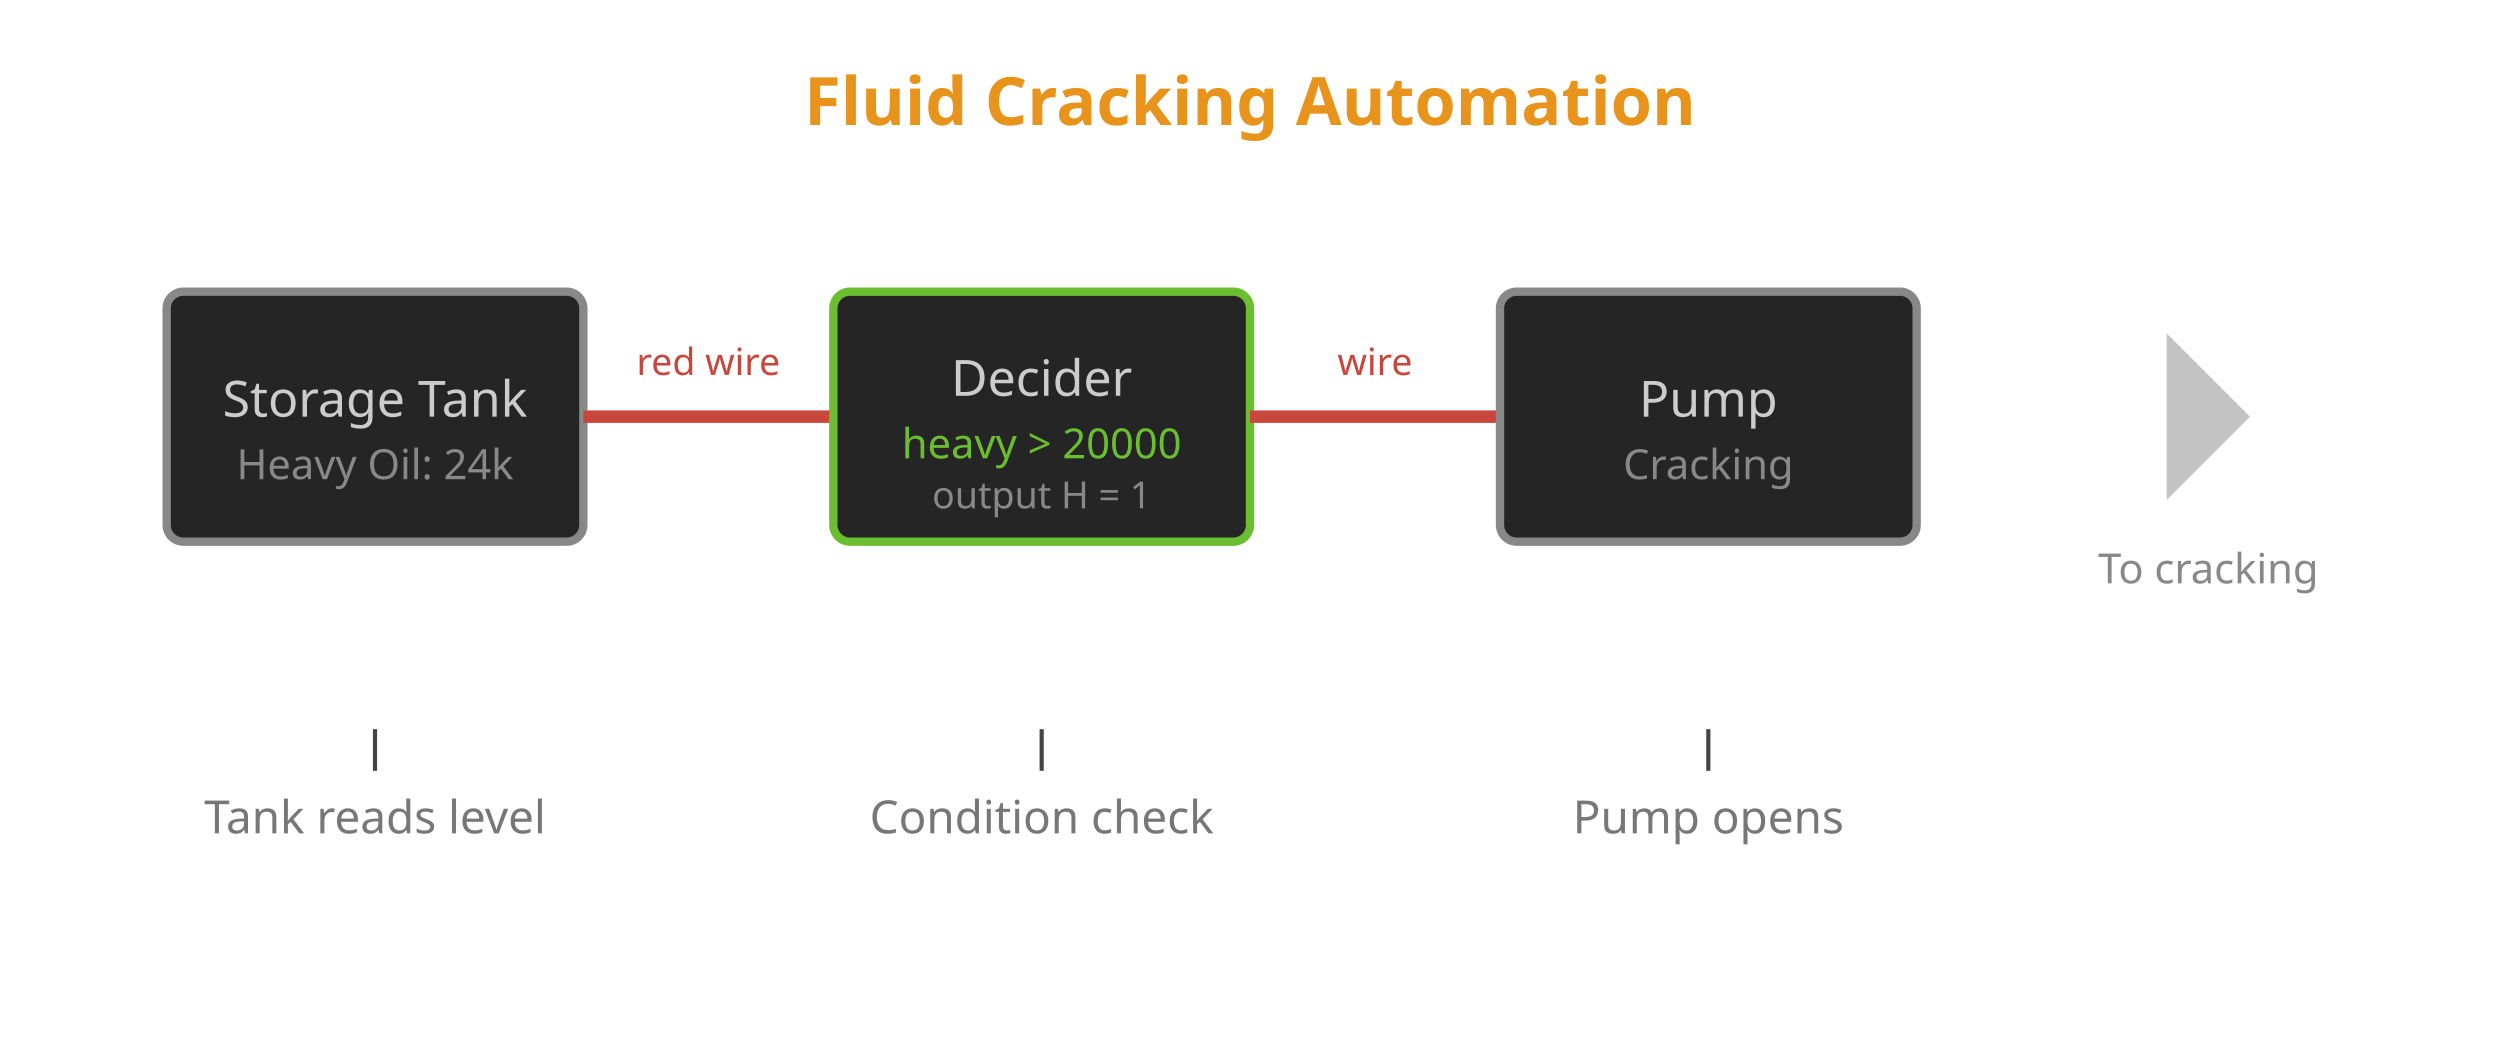
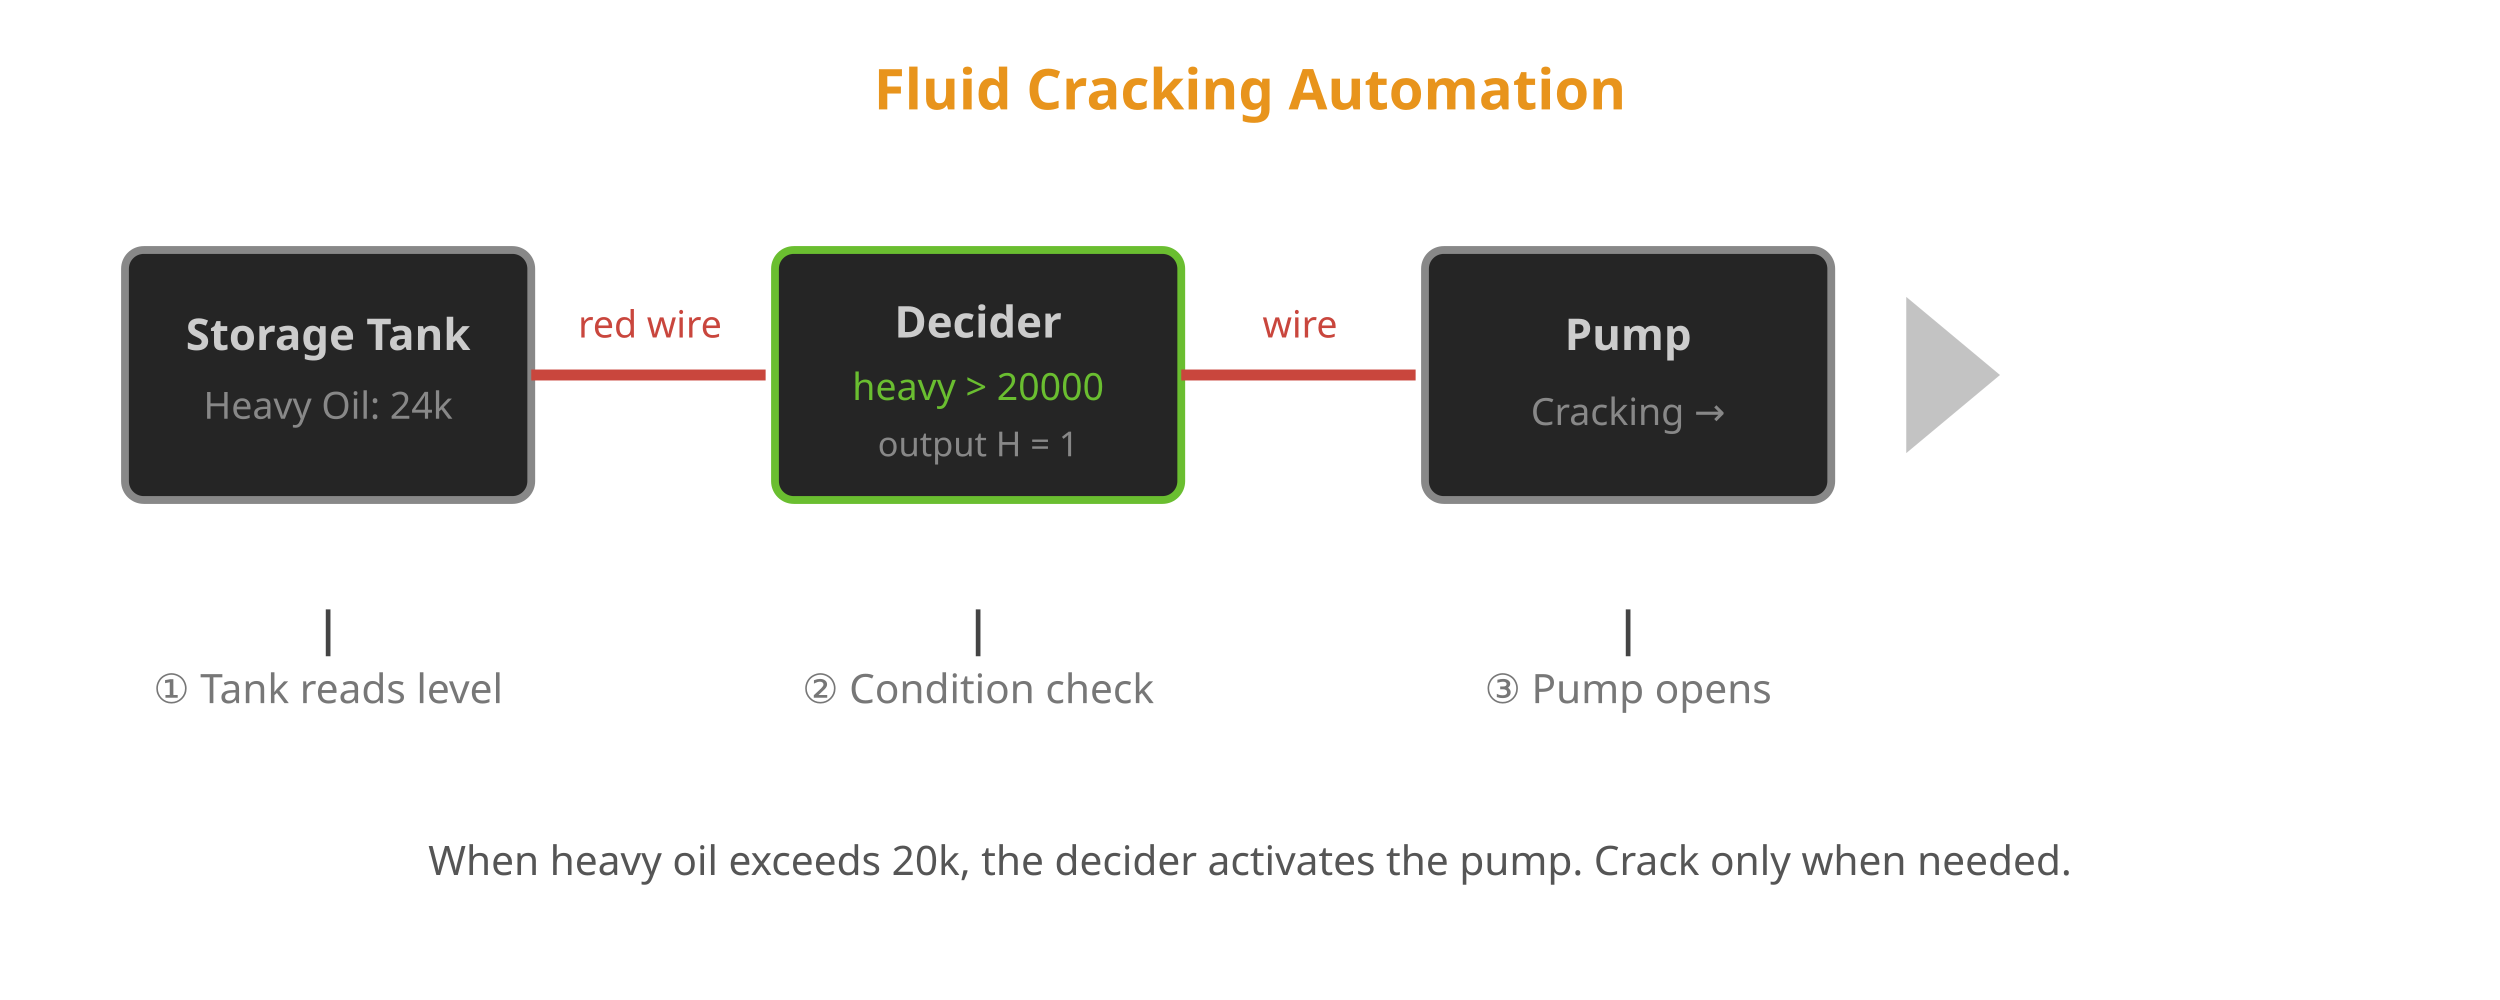
- <svg xmlns="http://www.w3.org/2000/svg" viewBox="0 0 600 250" width="600" height="250" style="background:#111;font-family:system-ui,sans-serif;">
-   <text x="300" y="30" fill="#e8941c" font-size="16" text-anchor="middle" font-weight="bold">Fluid Cracking Automation</text>
-   <rect x="40" y="70" width="100" height="60" rx="4" fill="#252525" stroke="#888" stroke-width="2" />
-   <text x="90" y="100" fill="#ccc" font-size="12" text-anchor="middle">Storage Tank</text>
-   <text x="90" y="115" fill="#888" font-size="10" text-anchor="middle">Heavy Oil: 24k</text>
-   <line x1="140" y1="100" x2="200" y2="100" stroke="#c9463d" stroke-width="3" />
-   <text x="170" y="90" fill="#c9463d" font-size="9" text-anchor="middle">red wire</text>
-   <rect x="200" y="70" width="100" height="60" rx="4" fill="#252525" stroke="#6abe30" stroke-width="2" />
-   <text x="250" y="95" fill="#ccc" font-size="12" text-anchor="middle">Decider</text>
-   <text x="250" y="110" fill="#6abe30" font-size="10" text-anchor="middle">heavy &gt; 20000</text>
-   <text x="250" y="122" fill="#888" font-size="9" text-anchor="middle">output H = 1</text>
-   <line x1="300" y1="100" x2="360" y2="100" stroke="#c9463d" stroke-width="3" />
-   <text x="330" y="90" fill="#c9463d" font-size="9" text-anchor="middle">wire</text>
-   <rect x="360" y="70" width="100" height="60" rx="4" fill="#252525" stroke="#888" stroke-width="2" />
-   <text x="410" y="100" fill="#ccc" font-size="12" text-anchor="middle">Pump</text>
-   <text x="410" y="115" fill="#888" font-size="10" text-anchor="middle">Cracking</text>
-   <polygon points="520,80 540,100 520,120" fill="#888" opacity="0.5" />
-   <text x="530" y="140" fill="#888" font-size="10" text-anchor="middle">To cracking</text>
-   <text x="90" y="200" fill="#777" font-size="11" text-anchor="middle">Tank reads level</text>
-   <text x="250" y="200" fill="#777" font-size="11" text-anchor="middle">Condition check</text>
-   <text x="410" y="200" fill="#777" font-size="11" text-anchor="middle">Pump opens</text>
-   <line x1="90" y1="185" x2="90" y2="175" stroke="#444" stroke-width="1" />
-   <line x1="250" y1="185" x2="250" y2="175" stroke="#444" stroke-width="1" />
-   <line x1="410" y1="185" x2="410" y2="175" stroke="#444" stroke-width="1" />
+ <svg xmlns="http://www.w3.org/2000/svg" viewBox="0 0 800 320" width="800" height="320" style="background:#111;font-family:system-ui,sans-serif;">
+   <text x="400" y="35" fill="#e8941c" font-size="18" text-anchor="middle" font-weight="bold">Fluid Cracking Automation</text>
+   <rect x="40" y="80" width="130" height="80" rx="6" fill="#252525" stroke="#888" stroke-width="2.5" />
+   <text x="105" y="112" fill="#ccc" font-size="14" text-anchor="middle" font-weight="bold">Storage Tank</text>
+   <text x="105" y="134" fill="#888" font-size="12" text-anchor="middle">Heavy Oil: 24k</text>
+   <line x1="170" y1="120" x2="245" y2="120" stroke="#c9463d" stroke-width="3.5" />
+   <text x="208" y="108" fill="#c9463d" font-size="12" text-anchor="middle">red wire</text>
+   <rect x="248" y="80" width="130" height="80" rx="6" fill="#252525" stroke="#6abe30" stroke-width="2.5" />
+   <text x="313" y="108" fill="#ccc" font-size="14" text-anchor="middle" font-weight="bold">Decider</text>
+   <text x="313" y="128" fill="#6abe30" font-size="12" text-anchor="middle">heavy &gt; 20000</text>
+   <text x="313" y="146" fill="#888" font-size="11" text-anchor="middle">output H = 1</text>
+   <line x1="378" y1="120" x2="453" y2="120" stroke="#c9463d" stroke-width="3.5" />
+   <text x="416" y="108" fill="#c9463d" font-size="12" text-anchor="middle">wire</text>
+   <rect x="456" y="80" width="130" height="80" rx="6" fill="#252525" stroke="#888" stroke-width="2.5" />
+   <text x="521" y="112" fill="#ccc" font-size="14" text-anchor="middle" font-weight="bold">Pump</text>
+   <text x="521" y="136" fill="#888" font-size="12" text-anchor="middle">Cracking →</text>
+   <polygon points="610,95 640,120 610,145" fill="#888" opacity="0.5" />
+   <text x="105" y="225" fill="#777" font-size="13" text-anchor="middle">① Tank reads level</text>
+   <text x="313" y="225" fill="#777" font-size="13" text-anchor="middle">② Condition check</text>
+   <text x="521" y="225" fill="#777" font-size="13" text-anchor="middle">③ Pump opens</text>
+   <line x1="105" y1="210" x2="105" y2="195" stroke="#444" stroke-width="1.5" />
+   <line x1="313" y1="210" x2="313" y2="195" stroke="#444" stroke-width="1.5" />
+   <line x1="521" y1="210" x2="521" y2="195" stroke="#444" stroke-width="1.5" />
+   <text x="400" y="280" fill="#555" font-size="13" text-anchor="middle">When heavy oil exceeds 20k, the decider activates the pump. Crack only when needed.</text>
</svg>
